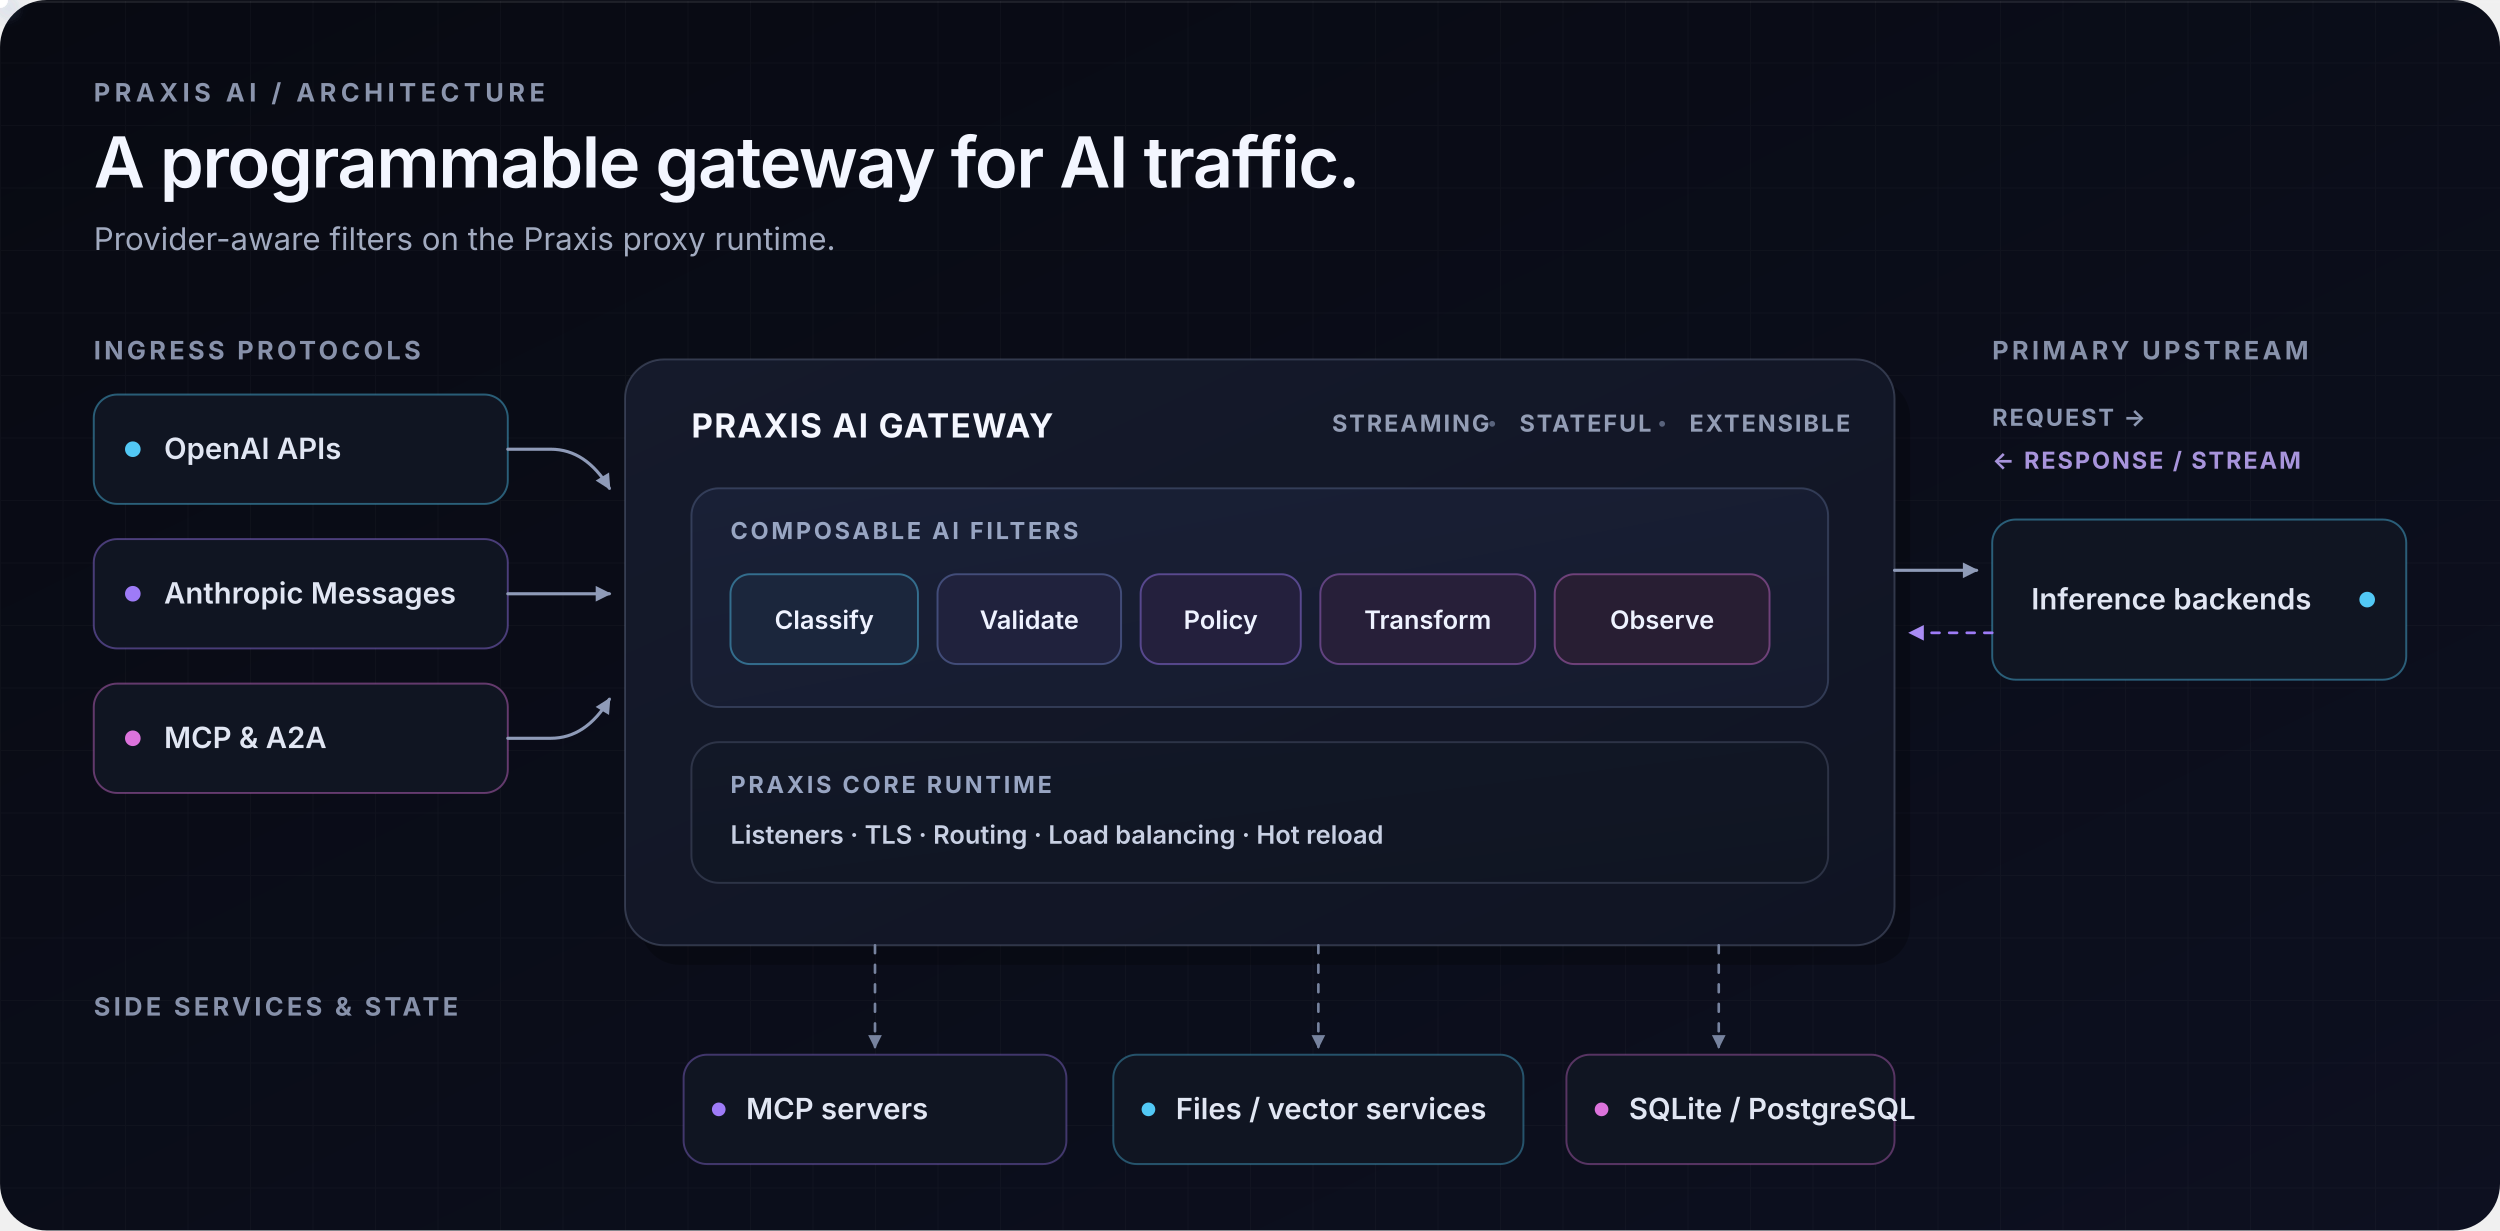
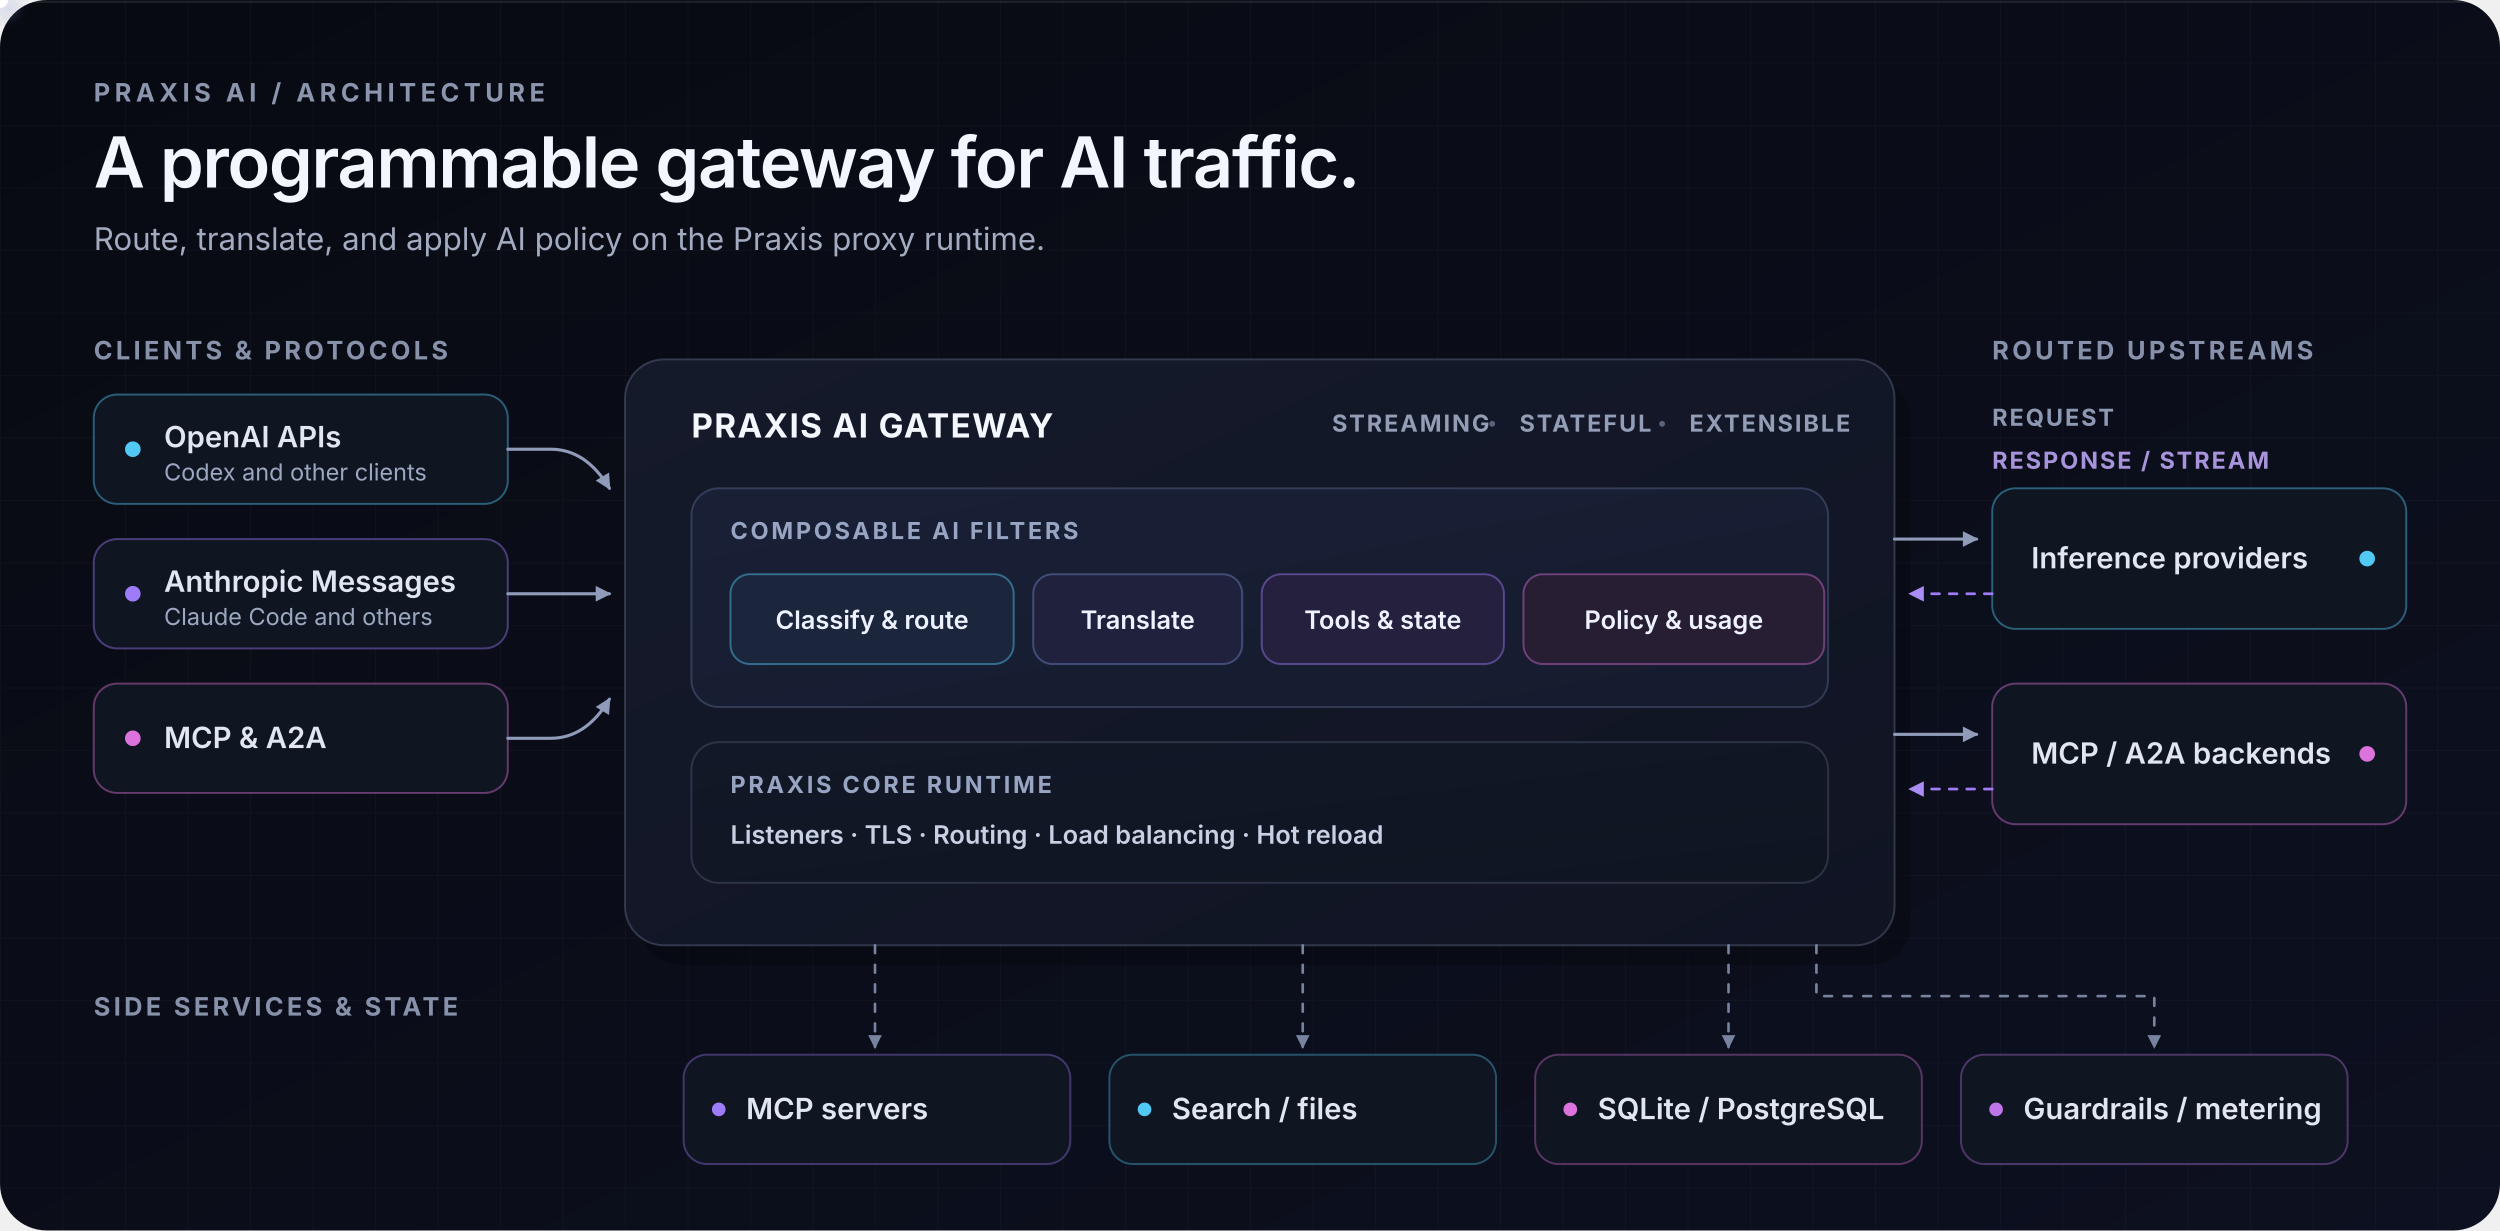
<svg xmlns="http://www.w3.org/2000/svg" width="1280" height="630" viewBox="0 0 1280 630" role="img" aria-labelledby="title description" text-rendering="geometricPrecision" shape-rendering="geometricPrecision">
  <defs>
    <linearGradient id="canvas" x1="0" y1="0" x2="1" y2="1">
      <stop offset="0" stop-color="#080a12" />
      <stop offset="1" stop-color="#0d1020" />
    </linearGradient>
    <linearGradient id="gateway-surface" x1="0" y1="0" x2="1" y2="1">
      <stop offset="0" stop-color="#151a2b" />
      <stop offset="1" stop-color="#101423" />
    </linearGradient>
    <linearGradient id="ai-layer" x1="0" y1="0" x2="1" y2="1">
      <stop offset="0" stop-color="#192036" />
      <stop offset="1" stop-color="#161b2e" />
    </linearGradient>
    <linearGradient id="core-layer" x1="0" y1="0" x2="1" y2="1">
      <stop offset="0" stop-color="#121827" />
      <stop offset="1" stop-color="#101522" />
    </linearGradient>
    <pattern id="grid" width="32" height="32" patternUnits="userSpaceOnUse">
      <path d="M32 0H0V32" fill="none" stroke="#ffffff" stroke-opacity=".025" />
    </pattern>
    <marker id="arrow" markerWidth="8" markerHeight="8" refX="7" refY="4" orient="auto" markerUnits="userSpaceOnUse">
      <path d="M0 0 8 4 0 8Z" fill="#8f9bb8" />
    </marker>
    <marker id="arrow-response" markerWidth="8" markerHeight="8" refX="7" refY="4" orient="auto" markerUnits="userSpaceOnUse">
      <path d="M0 0 8 4 0 8Z" fill="#aa8cf5" />
    </marker>
    <marker id="arrow-side" markerWidth="7" markerHeight="7" refX="6" refY="3.5" orient="auto" markerUnits="userSpaceOnUse">
      <path d="M0 0 7 3.5 0 7Z" fill="#77839f" />
    </marker>
    <style>
      text { font-family: Inter, -apple-system, BlinkMacSystemFont, "Segoe UI", sans-serif; }
      .eyebrow { fill: #8b95ad; font-size: 13px; font-weight: 700; letter-spacing: 2.3px; }
      .headline { fill: #f3f6ff; font-size: 36px; font-weight: 600; letter-spacing: -.7px; }
      .subhead { fill: #a2abc0; font-size: 16px; }
      .column-label { fill: #8791aa; font-size: 13px; font-weight: 700; letter-spacing: 1.7px; }
      .node-label { fill: #e1e6f3; font-size: 15px; font-weight: 600; }
+       .node-sub { fill: #9ca8c1; font-size: 12px; }
      .gateway-label { fill: #f5f7ff; font-size: 17px; font-weight: 700; letter-spacing: .7px; }
      .gateway-tag { fill: #939db5; font-size: 12px; font-weight: 700; letter-spacing: 1px; }
      .layer-label { fill: #98a5c2; font-size: 12px; font-weight: 700; letter-spacing: 1.4px; }
      .chip-label { fill: #eef2ff; font-size: 13px; font-weight: 600; }
      .core-copy { fill: #c8d0e3; font-size: 13px; font-weight: 600; }
      .route-label { fill: #8d98b2; font-size: 12px; font-weight: 700; letter-spacing: 1px; }
      .response-label { fill: #a894dc; font-size: 12px; font-weight: 700; letter-spacing: 1px; }
      .route { fill: none; stroke: #8f9bb8; stroke-width: 1.6; stroke-linecap: round; stroke-linejoin: round; marker-end: url(#arrow); }
      .response-route { fill: none; stroke: #9e7bf7; stroke-width: 1.4; stroke-dasharray: 4 5; stroke-linecap: round; marker-end: url(#arrow-response); }
      .side-route { fill: none; stroke: #77839f; stroke-width: 1.35; stroke-dasharray: 4 6; stroke-linecap: round; marker-end: url(#arrow-side); }
      .packet { filter: drop-shadow(0 0 5px currentColor); }
      @media (prefers-reduced-motion: reduce) {
        .packet { display: none; }
      }
    </style>
  </defs>
  <rect width="1280" height="630" rx="24" fill="url(#canvas)" />
  <rect width="1280" height="630" rx="24" fill="url(#grid)" />
  <path d="M0 1H1280" stroke="#ffffff" stroke-opacity=".09" />
  <text x="48" y="52" class="eyebrow">PRAXIS AI / ARCHITECTURE</text>
  <text x="48" y="96" class="headline">A programmable gateway for AI traffic.</text>
-   <text x="48" y="128" class="subhead">Provider-aware filters on the Praxis proxy runtime.</text>
-   <text x="48" y="184" class="column-label">INGRESS PROTOCOLS</text>
-   <text x="1020" y="184" class="column-label">PRIMARY UPSTREAM</text>
+   <text x="48" y="128" class="subhead">Route, translate, and apply AI policy on the Praxis proxy runtime.</text>
+   <text x="48" y="184" class="column-label">CLIENTS &amp; PROTOCOLS</text>
+   <text x="1020" y="184" class="column-label">ROUTED UPSTREAMS</text>
  <g id="ingress-nodes">
    <g transform="translate(48 202)">
      <rect width="212" height="56" rx="12" fill="#101522" stroke="#52c8f5" stroke-opacity=".42" />
      <circle cx="20" cy="28" r="4" fill="#52c8f5" />
-       <text x="36" y="33" class="node-label">OpenAI APIs</text>
+       <text x="36" y="27" class="node-label">OpenAI APIs</text>
+       <text x="36" y="44" class="node-sub">Codex and other clients</text>
    </g>
    <g transform="translate(48 276)">
      <rect width="212" height="56" rx="12" fill="#101522" stroke="#9e7bf7" stroke-opacity=".42" />
      <circle cx="20" cy="28" r="4" fill="#9e7bf7" />
-       <text x="36" y="33" class="node-label">Anthropic Messages</text>
+       <text x="36" y="27" class="node-label">Anthropic Messages</text>
+       <text x="36" y="44" class="node-sub">Claude Code and others</text>
    </g>
    <g transform="translate(48 350)">
      <rect width="212" height="56" rx="12" fill="#101522" stroke="#dc73dc" stroke-opacity=".42" />
      <circle cx="20" cy="28" r="4" fill="#dc73dc" />
      <text x="36" y="33" class="node-label">MCP &amp; A2A</text>
    </g>
  </g>
  <g id="request-routes">
    <path id="route-openai-in" class="route" d="M260 230 H282 Q300 230 312 250" />
    <path id="route-anthropic-in" class="route" d="M260 304 H312" />
    <path id="route-agentic-in" class="route" d="M260 378 H282 Q300 378 312 358" />
  </g>
  <g id="gateway">
    <rect x="328" y="194" width="650" height="300" rx="20" fill="#000000" opacity=".24" />
    <rect x="320" y="184" width="650" height="300" rx="20" fill="url(#gateway-surface)" stroke="#8794b5" stroke-opacity=".3" />
    <text x="354" y="224" class="gateway-label">PRAXIS AI GATEWAY</text>
    <g transform="translate(682 221)">
      <text x="0" y="0" class="gateway-tag">STREAMING</text>
      <circle cx="82" cy="-4" r="1.5" fill="#59637c" />
      <text x="96" y="0" class="gateway-tag">STATEFUL</text>
      <circle cx="169" cy="-4" r="1.5" fill="#59637c" />
      <text x="183" y="0" class="gateway-tag">EXTENSIBLE</text>
    </g>
    <g id="ai-filter-layer">
      <rect x="354" y="250" width="582" height="112" rx="14" fill="url(#ai-layer)" stroke="#7283b0" stroke-opacity=".32" />
      <text x="374" y="276" class="layer-label">COMPOSABLE AI FILTERS</text>
      <g transform="translate(374 294)">
-         <rect width="96" height="46" rx="10" fill="#1b263c" stroke="#52c8f5" stroke-opacity=".45" />
-         <text x="48" y="28" text-anchor="middle" class="chip-label">Classify</text>
+         <rect width="145" height="46" rx="10" fill="#1b263c" stroke="#52c8f5" stroke-opacity=".45" />
+         <text x="72.5" y="28" text-anchor="middle" class="chip-label">Classify &amp; route</text>
      </g>
-       <g transform="translate(480 294)">
-         <rect width="94" height="46" rx="10" fill="#20223d" stroke="#7b8fda" stroke-opacity=".4" />
-         <text x="47" y="28" text-anchor="middle" class="chip-label">Validate</text>
+       <g transform="translate(529 294)">
+         <rect width="107" height="46" rx="10" fill="#20223d" stroke="#7b8fda" stroke-opacity=".4" />
+         <text x="53.5" y="28" text-anchor="middle" class="chip-label">Translate</text>
      </g>
-       <g transform="translate(584 294)">
-         <rect width="82" height="46" rx="10" fill="#24203d" stroke="#9e7bf7" stroke-opacity=".45" />
-         <text x="41" y="28" text-anchor="middle" class="chip-label">Policy</text>
+       <g transform="translate(646 294)">
+         <rect width="124" height="46" rx="10" fill="#24203d" stroke="#9e7bf7" stroke-opacity=".45" />
+         <text x="62" y="28" text-anchor="middle" class="chip-label">Tools &amp; state</text>
      </g>
-       <g transform="translate(676 294)">
-         <rect width="110" height="46" rx="10" fill="#271f39" stroke="#bd75e8" stroke-opacity=".42" />
-         <text x="55" y="28" text-anchor="middle" class="chip-label">Transform</text>
-       </g>
-       <g transform="translate(796 294)">
-         <rect width="110" height="46" rx="10" fill="#281e33" stroke="#dc73dc" stroke-opacity=".42" />
-         <text x="55" y="28" text-anchor="middle" class="chip-label">Observe</text>
+       <g transform="translate(780 294)">
+         <rect width="154" height="46" rx="10" fill="#281e33" stroke="#dc73dc" stroke-opacity=".42" />
+         <text x="77" y="28" text-anchor="middle" class="chip-label">Policy &amp; usage</text>
      </g>
    </g>
    <g id="praxis-core-layer">
      <rect x="354" y="380" width="582" height="72" rx="14" fill="url(#core-layer)" stroke="#69738d" stroke-opacity=".32" />
      <text x="374" y="406" class="layer-label">PRAXIS CORE RUNTIME</text>
      <text x="374" y="432" class="core-copy">Listeners · TLS · Routing · Load balancing · Hot reload</text>
    </g>
  </g>
  <g id="primary-upstream">
-     <g transform="translate(1020 266)">
-       <rect width="212" height="82" rx="12" fill="#101522" stroke="#52c8f5" stroke-opacity=".42" />
-       <circle cx="192" cy="41" r="4" fill="#52c8f5" />
-       <text x="20" y="46" class="node-label">Inference backends</text>
+     <g transform="translate(1020 250)">
+       <rect width="212" height="72" rx="12" fill="#101522" stroke="#52c8f5" stroke-opacity=".42" />
+       <circle cx="192" cy="36" r="4" fill="#52c8f5" />
+       <text x="20" y="41" class="node-label">Inference providers</text>
    </g>
-     <text x="1020" y="218" class="route-label">REQUEST →</text>
-     <text x="1020" y="240" class="response-label">← RESPONSE / STREAM</text>
-     <path id="route-upstream-request" class="route" d="M970 292 H1012" />
-     <path id="route-upstream-response" class="response-route" d="M1020 324 H978" />
+     <g transform="translate(1020 350)">
+       <rect width="212" height="72" rx="12" fill="#101522" stroke="#dc73dc" stroke-opacity=".42" />
+       <circle cx="192" cy="36" r="4" fill="#dc73dc" />
+       <text x="20" y="41" class="node-label">MCP / A2A backends</text>
+     </g>
+     <text x="1020" y="218" class="route-label">REQUEST</text>
+     <text x="1020" y="240" class="response-label">RESPONSE / STREAM</text>
+     <path id="route-inference-request" class="route" d="M970 276 H1012" />
+     <path id="route-inference-response" class="response-route" d="M1020 304 H978" />
+     <path id="route-agent-request" class="route" d="M970 376 H1012" />
+     <path id="route-agent-response" class="response-route" d="M1020 404 H978" />
  </g>
  <g id="side-services">
    <text x="48" y="520" class="column-label">SIDE SERVICES &amp; STATE</text>
    <path class="side-route" d="M448 484 V536" />
-     <path class="side-route" d="M675 484 V536" />
-     <path class="side-route" d="M880 484 V536" />
+     <path class="side-route" d="M667 484 V536" />
+     <path class="side-route" d="M885 484 V536" />
+     <path class="side-route" d="M930 484 V510 H1103 V536" />
    <g transform="translate(350 540)">
-       <rect width="196" height="56" rx="12" fill="#101522" stroke="#9e7bf7" stroke-opacity=".36" />
+       <rect width="198" height="56" rx="12" fill="#101522" stroke="#9e7bf7" stroke-opacity=".36" />
      <circle cx="18" cy="28" r="3.5" fill="#9e7bf7" />
      <text x="32" y="33" class="node-label">MCP servers</text>
    </g>
-     <g transform="translate(570 540)">
-       <rect width="210" height="56" rx="12" fill="#101522" stroke="#52c8f5" stroke-opacity=".36" />
+     <g transform="translate(568 540)">
+       <rect width="198" height="56" rx="12" fill="#101522" stroke="#52c8f5" stroke-opacity=".36" />
      <circle cx="18" cy="28" r="3.5" fill="#52c8f5" />
-       <text x="32" y="33" class="node-label">Files / vector services</text>
+       <text x="32" y="33" class="node-label">Search / files</text>
    </g>
-     <g transform="translate(802 540)">
-       <rect width="168" height="56" rx="12" fill="#101522" stroke="#dc73dc" stroke-opacity=".36" />
+     <g transform="translate(786 540)">
+       <rect width="198" height="56" rx="12" fill="#101522" stroke="#dc73dc" stroke-opacity=".36" />
      <circle cx="18" cy="28" r="3.5" fill="#dc73dc" />
      <text x="32" y="33" class="node-label">SQLite / PostgreSQL</text>
+     </g>
+     <g transform="translate(1004 540)">
+       <rect width="198" height="56" rx="12" fill="#101522" stroke="#bd75e8" stroke-opacity=".36" />
+       <circle cx="18" cy="28" r="3.5" fill="#bd75e8" />
+       <text x="32" y="33" class="node-label">Guardrails / metering</text>
    </g>
  </g>
  <g id="animated-packets">
    <circle class="packet" r="4" fill="#ffffff" style="color:#8f9bb8">
      <animateMotion dur="2s" repeatCount="indefinite" path="M260 230 H282 Q300 230 312 250" />
    </circle>
    <circle class="packet" r="4" fill="#ffffff" style="color:#8f9bb8">
      <animateMotion dur="2s" begin="-.65s" repeatCount="indefinite" path="M260 304 H312" />
    </circle>
    <circle class="packet" r="4" fill="#ffffff" style="color:#8f9bb8">
      <animateMotion dur="2s" begin="-1.3s" repeatCount="indefinite" path="M260 378 H282 Q300 378 312 358" />
    </circle>
    <circle class="packet" r="4" fill="#ffffff" style="color:#52c8f5">
-       <animateMotion dur="1.8s" begin="-.4s" repeatCount="indefinite" path="M970 292 H1012" />
+       <animateMotion dur="1.8s" begin="-.4s" repeatCount="indefinite" path="M970 276 H1012" />
    </circle>
    <circle class="packet" r="3.5" fill="#ffffff" style="color:#9e7bf7">
-       <animateMotion dur="2.2s" begin="-.9s" repeatCount="indefinite" path="M1020 324 H978" />
+       <animateMotion dur="2.2s" begin="-.9s" repeatCount="indefinite" path="M1020 304 H978" />
+     </circle>
+     <circle class="packet" r="4" fill="#ffffff" style="color:#8f9bb8">
+       <animateMotion dur="1.8s" begin="-.8s" repeatCount="indefinite" path="M970 376 H1012" />
+     </circle>
+     <circle class="packet" r="3.5" fill="#ffffff" style="color:#9e7bf7">
+       <animateMotion dur="2.2s" begin="-1.2s" repeatCount="indefinite" path="M1020 404 H978" />
    </circle>
  </g>
</svg>
